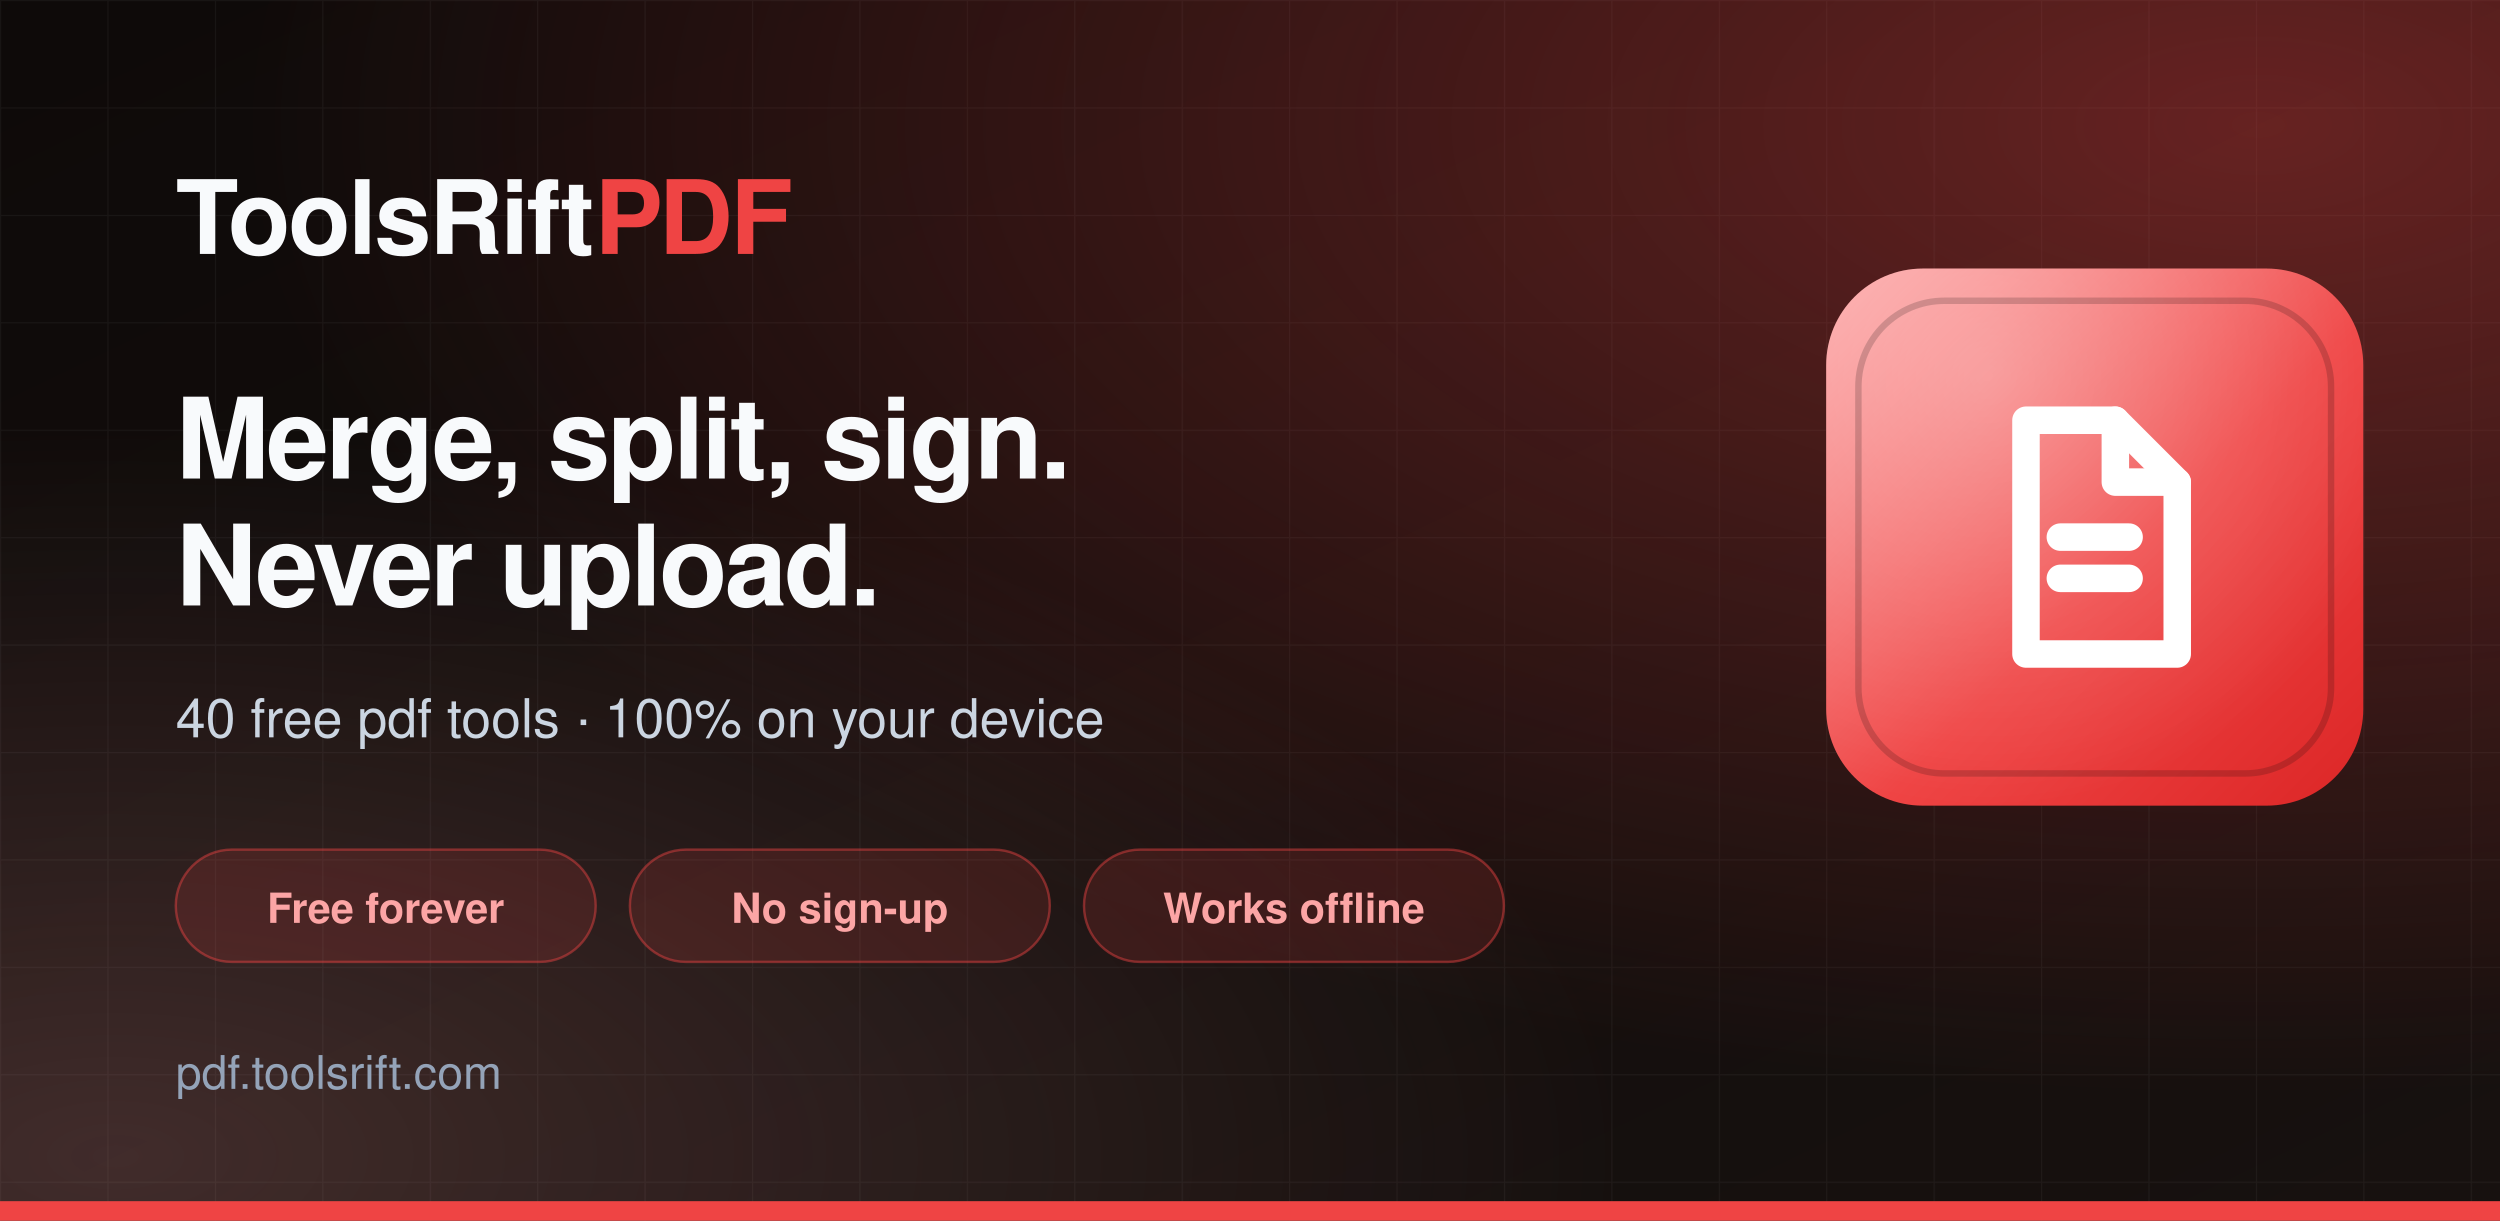
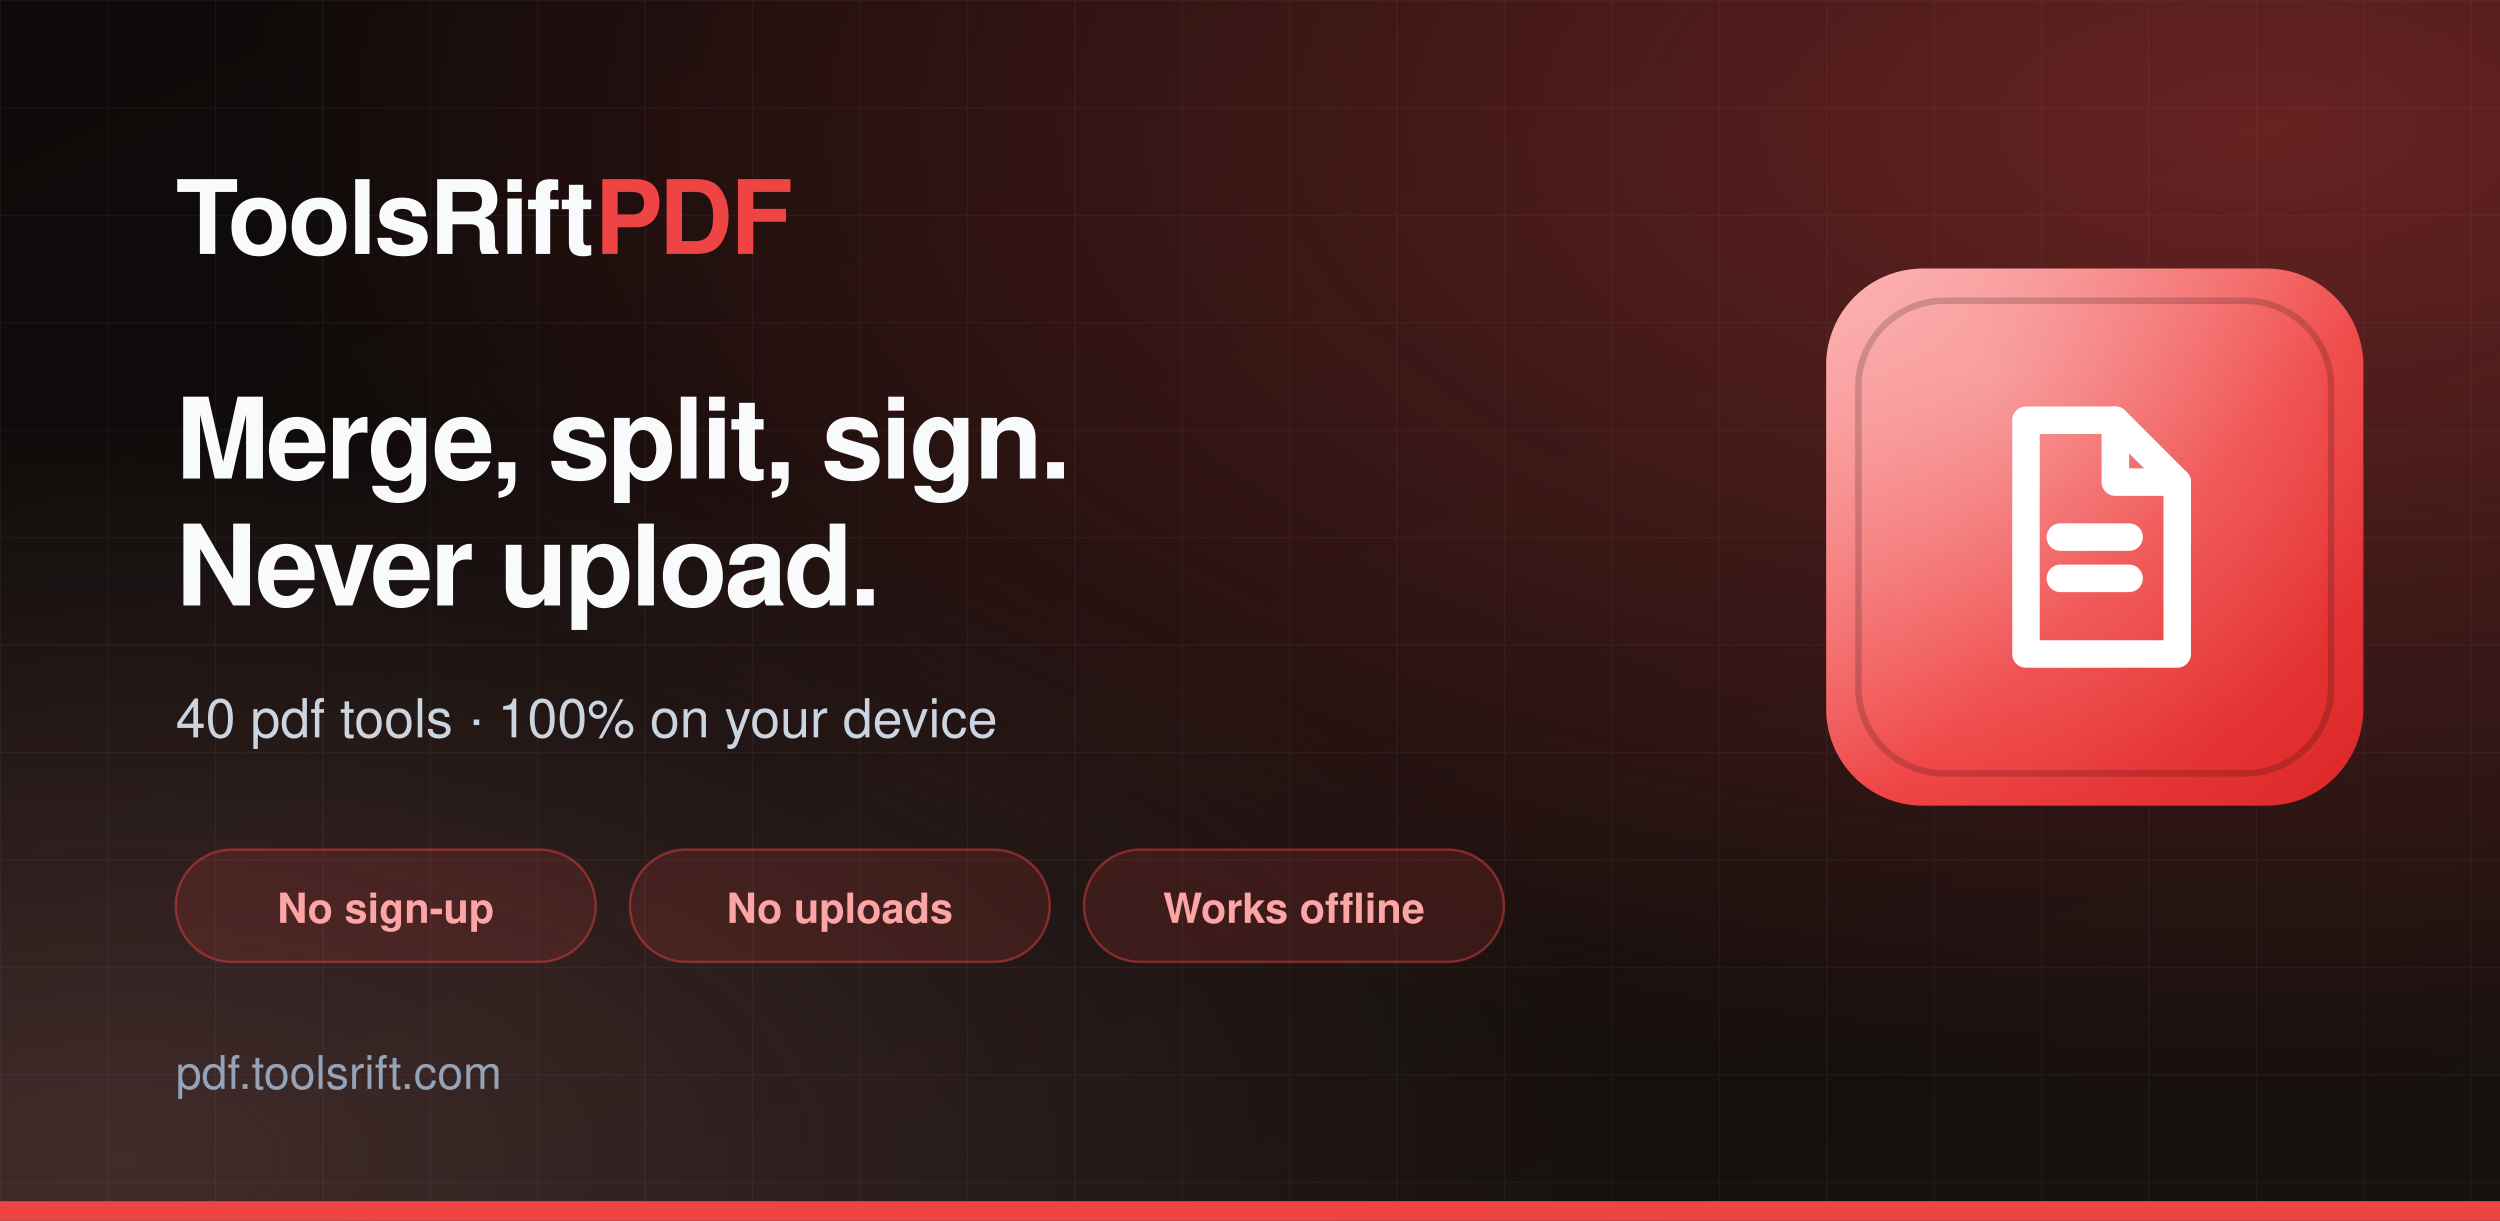
<svg xmlns="http://www.w3.org/2000/svg" viewBox="0 0 1024 500" width="1024" height="500">
  <defs>
    <linearGradient id="fbg" x1="0" y1="0" x2="1" y2="1">
      <stop offset="0" stop-color="#0E0A09" />
      <stop offset="1" stop-color="#17110F" />
    </linearGradient>
    <radialGradient id="fglow" cx="0.9" cy="0.1" r="0.8">
      <stop offset="0" stop-color="#EF4444" stop-opacity="0.38" />
      <stop offset="1" stop-color="#EF4444" stop-opacity="0" />
    </radialGradient>
    <radialGradient id="fglow2" cx="0.05" cy="0.95" r="0.6">
      <stop offset="0" stop-color="#FCA5A5" stop-opacity="0.2" />
      <stop offset="1" stop-color="#FCA5A5" stop-opacity="0" />
    </radialGradient>
    <pattern id="fgrid" width="44" height="44" patternUnits="userSpaceOnUse">
      <path d="M44 0H0v44" fill="none" stroke="#fff" stroke-opacity="0.045" />
    </pattern>
  </defs>
  <rect width="1024" height="500" fill="url(#fbg)" />
  <rect width="1024" height="500" fill="url(#fgrid)" />
  <rect width="1024" height="500" fill="url(#fglow)" />
  <rect width="1024" height="500" fill="url(#fglow2)" />
  <g transform="translate(748 110)">
    <defs>
      <linearGradient id="fg-g" x1="0" y1="0" x2="1" y2="1">
        <stop offset="0" stop-color="#FCA5A5" />
        <stop offset="0.55" stop-color="#EF4444" />
        <stop offset="1" stop-color="#DC2626" />
      </linearGradient>
      <radialGradient id="fg-hl" cx="0.3" cy="0.2" r="0.8">
        <stop offset="0" stop-color="#fff" stop-opacity="0.28" />
        <stop offset="1" stop-color="#fff" stop-opacity="0" />
      </radialGradient>
      <clipPath id="fg-c">
        <rect width="220" height="220" rx="39.6" />
      </clipPath>
    </defs>
    <g clip-path="url(#fg-c)">
      <rect width="220" height="220" fill="url(#fg-g)" />
      <rect width="220" height="220" fill="url(#fg-hl)" />
      <rect x="13.2" y="13.2" width="193.6" height="193.6" rx="35.2" fill="none" stroke="#0E0A09" stroke-opacity="0.18" stroke-width="2.64" />
    </g>
    <g transform="translate(39.60 39.60) scale(1.408)" color="#ffffff">
      <path d="M30 16h26l18 18v50H30z" fill="none" stroke="currentColor" stroke-width="8" stroke-linecap="round" stroke-linejoin="round" />
      <path d="M56 16v18h18" fill="none" stroke="currentColor" stroke-width="8" stroke-linecap="round" stroke-linejoin="round" />
      <path d="M40 50h20M40 62h20" fill="none" stroke="currentColor" stroke-width="8" stroke-linecap="round" stroke-linejoin="round" />
    </g>
  </g>
  <text x="72" y="104" font-family="Sora, 'Segoe UI', system-ui, -apple-system, Helvetica, Arial, sans-serif" font-weight="800" font-size="42" letter-spacing="-1" fill="#F8FAFC">ToolsRift<tspan fill="#EF4444"> PDF</tspan>
  </text>
  <text x="72" y="196" font-family="Sora, 'Segoe UI', system-ui, -apple-system, Helvetica, Arial, sans-serif" font-weight="800" font-size="46" letter-spacing="-1.2" fill="#F8FAFC">Merge, split, sign.</text>
  <text x="72" y="248" font-family="Sora, 'Segoe UI', system-ui, -apple-system, Helvetica, Arial, sans-serif" font-weight="800" font-size="46" letter-spacing="-1.2" fill="#F8FAFC">Never upload.</text>
-   <text x="72" y="302" font-family="Sora, 'Segoe UI', system-ui, -apple-system, Helvetica, Arial, sans-serif" font-weight="500" font-size="22" fill="#CBD5E1">40 free pdf tools · 100% on your device</text>
+   <text x="72" y="302" font-family="Sora, 'Segoe UI', system-ui, -apple-system, Helvetica, Arial, sans-serif" font-weight="500" font-size="22" fill="#CBD5E1">40 pdf tools · 100% on your device</text>
  <g transform="translate(72 348)">
    <rect x="0" y="0" width="172" height="46" rx="23" fill="#EF4444" fill-opacity="0.14" stroke="#EF4444" stroke-opacity="0.45" />
-     <text x="86" y="30" text-anchor="middle" font-family="Sora, 'Segoe UI', system-ui, -apple-system, Helvetica, Arial, sans-serif" font-weight="700" font-size="17" fill="#FCA5A5">Free forever</text>
+     <text x="86" y="30" text-anchor="middle" font-family="Sora, 'Segoe UI', system-ui, -apple-system, Helvetica, Arial, sans-serif" font-weight="700" font-size="17" fill="#FCA5A5">No sign-up</text>
    <rect x="186" y="0" width="172" height="46" rx="23" fill="#EF4444" fill-opacity="0.14" stroke="#EF4444" stroke-opacity="0.45" />
-     <text x="272" y="30" text-anchor="middle" font-family="Sora, 'Segoe UI', system-ui, -apple-system, Helvetica, Arial, sans-serif" font-weight="700" font-size="17" fill="#FCA5A5">No sign-up</text>
+     <text x="272" y="30" text-anchor="middle" font-family="Sora, 'Segoe UI', system-ui, -apple-system, Helvetica, Arial, sans-serif" font-weight="700" font-size="17" fill="#FCA5A5">No uploads</text>
    <rect x="372" y="0" width="172" height="46" rx="23" fill="#EF4444" fill-opacity="0.14" stroke="#EF4444" stroke-opacity="0.45" />
    <text x="458" y="30" text-anchor="middle" font-family="Sora, 'Segoe UI', system-ui, -apple-system, Helvetica, Arial, sans-serif" font-weight="700" font-size="17" fill="#FCA5A5">Works offline</text>
  </g>
  <text x="72" y="446" font-family="Sora, 'Segoe UI', system-ui, -apple-system, Helvetica, Arial, sans-serif" font-weight="500" font-size="19" fill="#94A3B8">pdf.toolsrift.com</text>
  <rect x="0" y="492" width="1024" height="8" fill="#EF4444" />
</svg>
